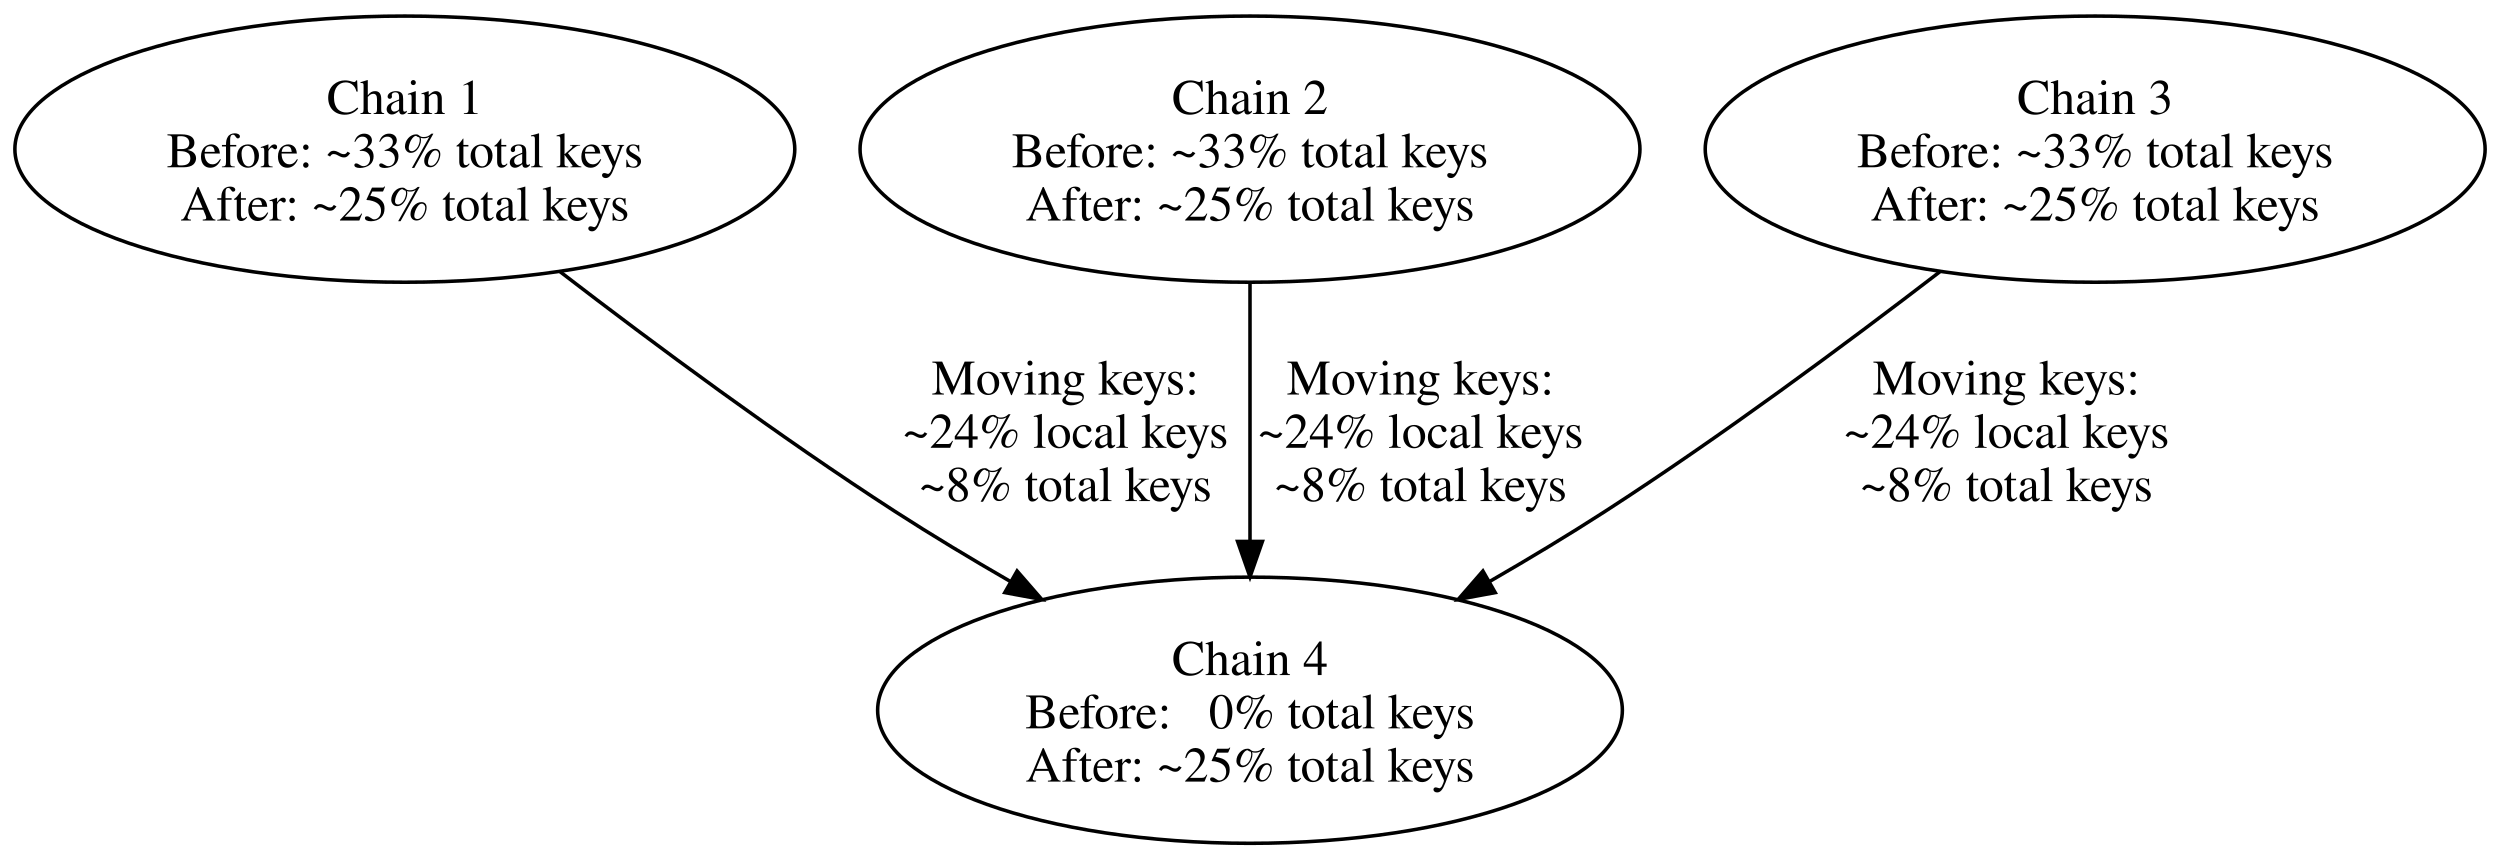
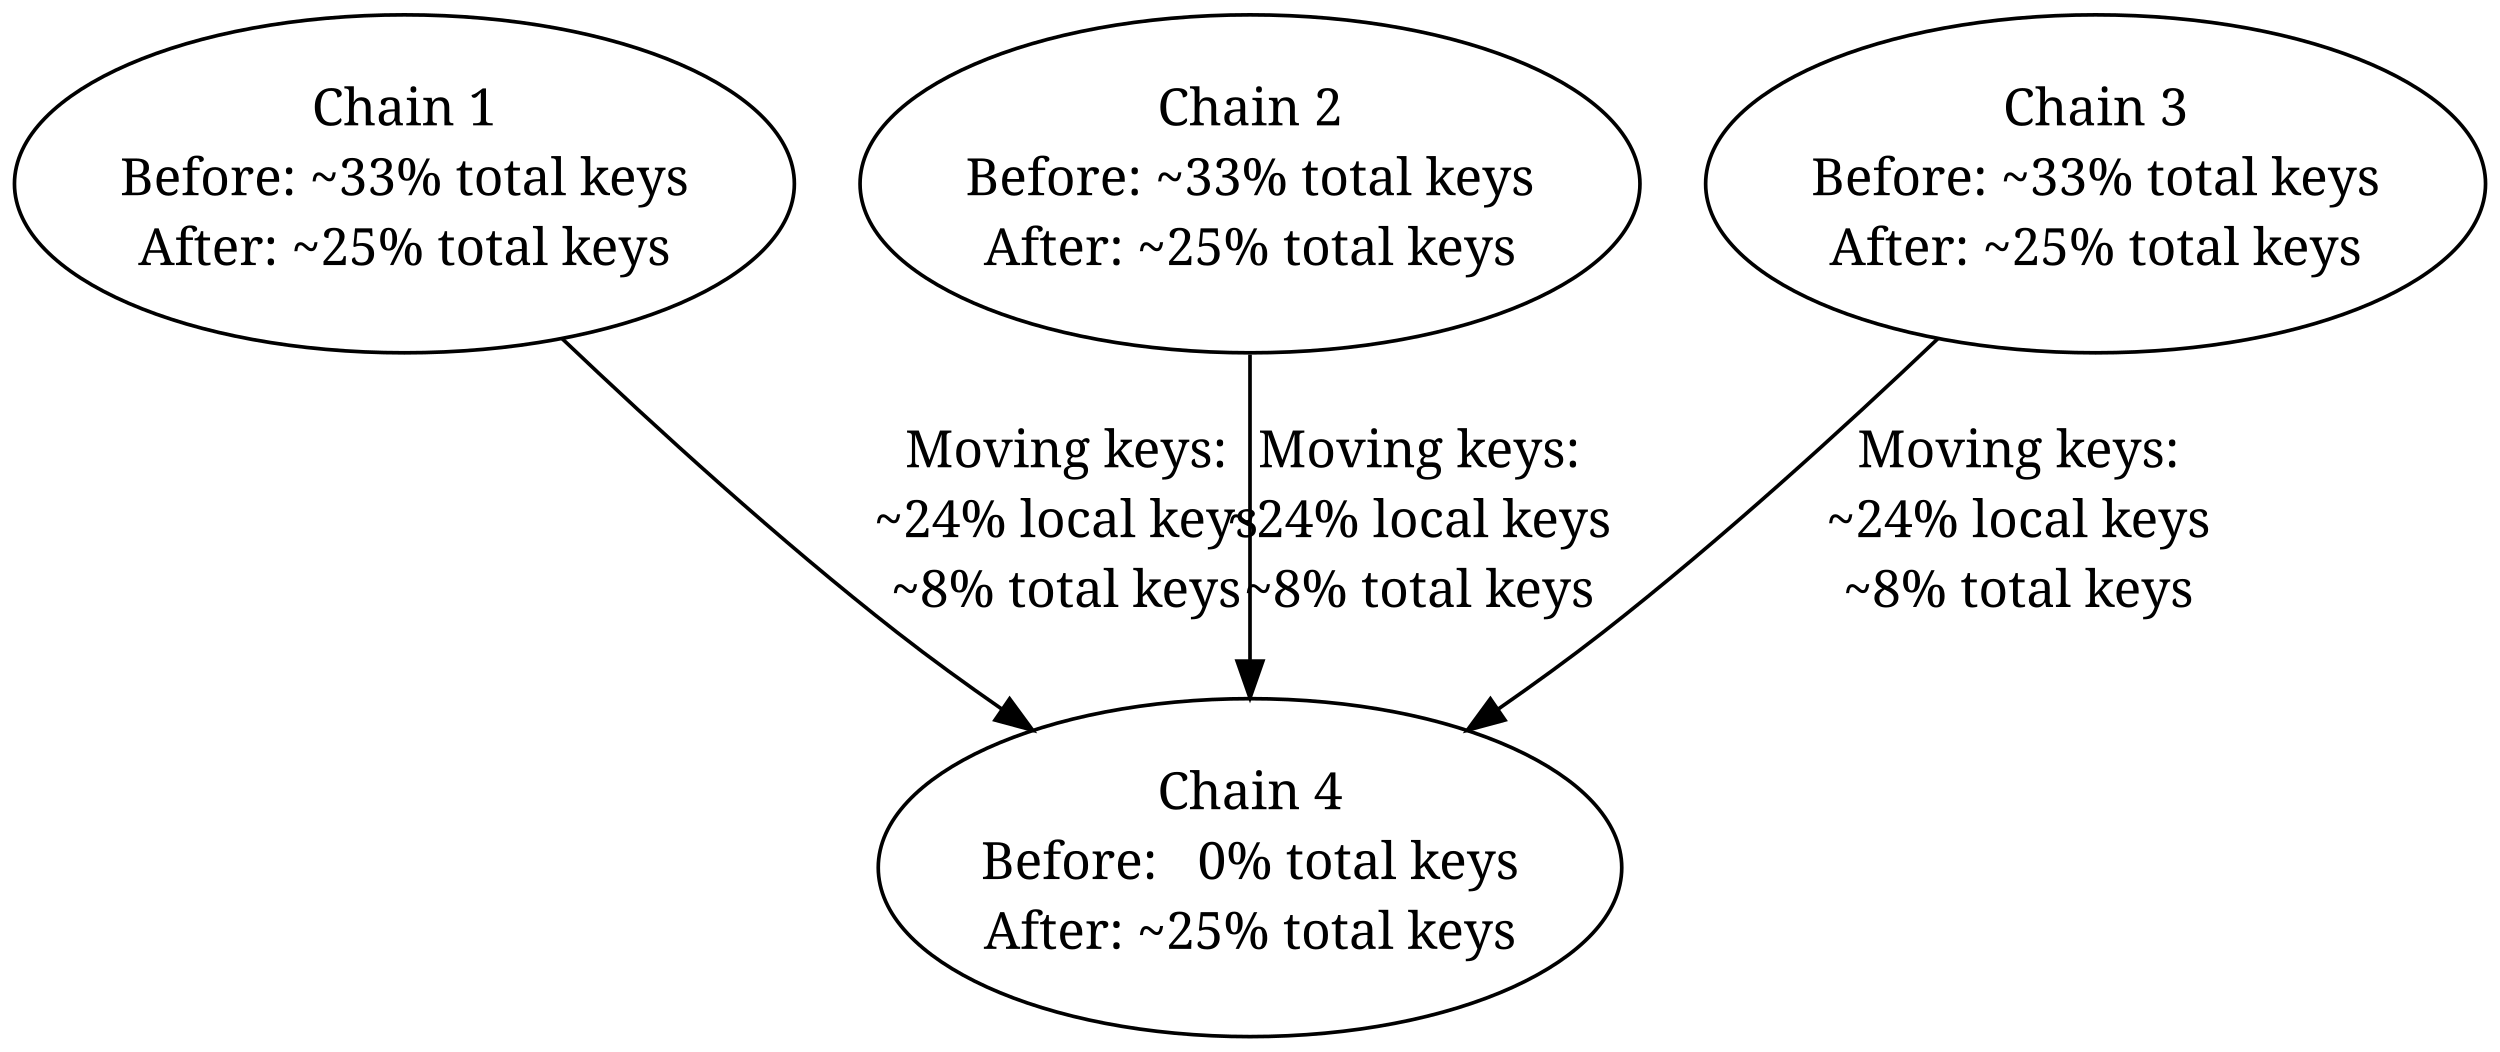
- <svg xmlns="http://www.w3.org/2000/svg" width="704pt" height="242pt" viewBox="0.00 0.00 704.00 242.00">
-   <g id="graph1" class="graph" transform="scale(1 1) rotate(0) translate(4 238)">
-     <polygon fill="white" stroke="white" points="-4,5 -4,-238 701,-238 701,5 -4,5" />
+ <svg xmlns="http://www.w3.org/2000/svg" width="680pt" height="286pt" viewBox="0.00 0.00 680.00 286.00">
+   <g id="graph1" class="graph" transform="scale(1 1) rotate(0) translate(4 282)">
+     <polygon fill="white" stroke="white" points="-4,5 -4,-282 677,-282 677,5 -4,5" />
    <g id="node1" class="node">
-       <ellipse fill="none" stroke="black" cx="110" cy="-196" rx="109.81" ry="37.477" />
-       <text text-anchor="middle" x="110" y="-205.9" font-family="Times,serif" font-size="14.00">Chain 1</text>
-       <text text-anchor="middle" x="110" y="-190.9" font-family="Times,serif" font-size="14.00">Before: ~33% total keys</text>
-       <text text-anchor="middle" x="110" y="-175.9" font-family="Times,serif" font-size="14.00">After: ~25% total keys</text>
+       <ellipse fill="none" stroke="black" cx="106" cy="-232" rx="106.066" ry="45.962" />
+       <text text-anchor="middle" x="106" y="-247.9" font-family="Times Roman,serif" font-size="14.00">Chain 1</text>
+       <text text-anchor="middle" x="106" y="-228.9" font-family="Times Roman,serif" font-size="14.00">Before: ~33% total keys</text>
+       <text text-anchor="middle" x="106" y="-209.9" font-family="Times Roman,serif" font-size="14.00">After: ~25% total keys</text>
    </g>
    <g id="node4" class="node">
-       <ellipse fill="none" stroke="black" cx="348" cy="-38" rx="104.86" ry="37.477" />
-       <text text-anchor="middle" x="348" y="-47.9" font-family="Times,serif" font-size="14.00">Chain 4</text>
-       <text text-anchor="middle" x="348" y="-32.9" font-family="Times,serif" font-size="14.00">Before:   0% total keys</text>
-       <text text-anchor="middle" x="348" y="-17.9" font-family="Times,serif" font-size="14.00">After: ~25% total keys</text>
+       <ellipse fill="none" stroke="black" cx="336" cy="-46" rx="101.116" ry="45.962" />
+       <text text-anchor="middle" x="336" y="-61.9" font-family="Times Roman,serif" font-size="14.00">Chain 4</text>
+       <text text-anchor="middle" x="336" y="-42.9" font-family="Times Roman,serif" font-size="14.00">Before:   0% total keys</text>
+       <text text-anchor="middle" x="336" y="-23.9" font-family="Times Roman,serif" font-size="14.00">After: ~25% total keys</text>
    </g>
    <g id="edge2" class="edge">
-       <path fill="none" stroke="black" d="M153.739,-161.467C180.388,-140.989 215.466,-115.014 248,-94 258.353,-87.313 269.551,-80.583 280.578,-74.223" />
-       <polygon fill="black" stroke="black" points="282.414,-77.205 289.365,-69.21 278.945,-71.125 282.414,-77.205" />
-       <text text-anchor="middle" x="296" y="-126.9" font-family="Times,serif" font-size="14.00">Moving keys:</text>
-       <text text-anchor="middle" x="296" y="-111.9" font-family="Times,serif" font-size="14.00">~24% local keys</text>
-       <text text-anchor="middle" x="296" y="-96.9" font-family="Times,serif" font-size="14.00">~8% total keys</text>
+       <path fill="none" stroke="black" d="M148.901,-189.881C174.506,-165.533 208.144,-134.892 240,-110 248.973,-102.989 258.694,-95.936 268.39,-89.205" />
+       <polygon fill="black" stroke="black" points="270.615,-91.923 276.884,-83.382 266.657,-86.149 270.615,-91.923" />
+       <text text-anchor="middle" x="286" y="-154.9" font-family="Times Roman,serif" font-size="14.00">Moving keys:</text>
+       <text text-anchor="middle" x="286" y="-135.9" font-family="Times Roman,serif" font-size="14.00">~24% local keys</text>
+       <text text-anchor="middle" x="286" y="-116.9" font-family="Times Roman,serif" font-size="14.00">~8% total keys</text>
    </g>
    <g id="node2" class="node">
-       <ellipse fill="none" stroke="black" cx="348" cy="-196" rx="109.81" ry="37.477" />
-       <text text-anchor="middle" x="348" y="-205.9" font-family="Times,serif" font-size="14.00">Chain 2</text>
-       <text text-anchor="middle" x="348" y="-190.9" font-family="Times,serif" font-size="14.00">Before: ~33% total keys</text>
-       <text text-anchor="middle" x="348" y="-175.9" font-family="Times,serif" font-size="14.00">After: ~25% total keys</text>
+       <ellipse fill="none" stroke="black" cx="336" cy="-232" rx="106.066" ry="45.962" />
+       <text text-anchor="middle" x="336" y="-247.9" font-family="Times Roman,serif" font-size="14.00">Chain 2</text>
+       <text text-anchor="middle" x="336" y="-228.9" font-family="Times Roman,serif" font-size="14.00">Before: ~33% total keys</text>
+       <text text-anchor="middle" x="336" y="-209.9" font-family="Times Roman,serif" font-size="14.00">After: ~25% total keys</text>
    </g>
    <g id="edge4" class="edge">
-       <path fill="none" stroke="black" d="M348,-158.155C348,-136.365 348,-108.779 348,-85.536" />
-       <polygon fill="black" stroke="black" points="351.5,-85.536 348,-75.536 344.5,-85.536 351.5,-85.536" />
-       <text text-anchor="middle" x="396" y="-126.9" font-family="Times,serif" font-size="14.00">Moving keys:</text>
-       <text text-anchor="middle" x="396" y="-111.9" font-family="Times,serif" font-size="14.00">~24% local keys</text>
-       <text text-anchor="middle" x="396" y="-96.9" font-family="Times,serif" font-size="14.00">~8% total keys</text>
+       <path fill="none" stroke="black" d="M336,-185.544C336,-160.371 336,-129.069 336,-102.493" />
+       <polygon fill="black" stroke="black" points="339.5,-102.186 336,-92.186 332.5,-102.186 339.5,-102.186" />
+       <text text-anchor="middle" x="382" y="-154.9" font-family="Times Roman,serif" font-size="14.00">Moving keys:</text>
+       <text text-anchor="middle" x="382" y="-135.9" font-family="Times Roman,serif" font-size="14.00">~24% local keys</text>
+       <text text-anchor="middle" x="382" y="-116.9" font-family="Times Roman,serif" font-size="14.00">~8% total keys</text>
    </g>
    <g id="node3" class="node">
-       <ellipse fill="none" stroke="black" cx="586" cy="-196" rx="109.81" ry="37.477" />
-       <text text-anchor="middle" x="586" y="-205.9" font-family="Times,serif" font-size="14.00">Chain 3</text>
-       <text text-anchor="middle" x="586" y="-190.9" font-family="Times,serif" font-size="14.00">Before: ~33% total keys</text>
-       <text text-anchor="middle" x="586" y="-175.9" font-family="Times,serif" font-size="14.00">After: ~25% total keys</text>
+       <ellipse fill="none" stroke="black" cx="566" cy="-232" rx="106.066" ry="45.962" />
+       <text text-anchor="middle" x="566" y="-247.9" font-family="Times Roman,serif" font-size="14.00">Chain 3</text>
+       <text text-anchor="middle" x="566" y="-228.9" font-family="Times Roman,serif" font-size="14.00">Before: ~33% total keys</text>
+       <text text-anchor="middle" x="566" y="-209.9" font-family="Times Roman,serif" font-size="14.00">After: ~25% total keys</text>
    </g>
    <g id="edge6" class="edge">
-       <path fill="none" stroke="black" d="M542.261,-161.467C515.612,-140.989 480.534,-115.014 448,-94 437.647,-87.313 426.449,-80.583 415.422,-74.223" />
-       <polygon fill="black" stroke="black" points="417.055,-71.125 406.635,-69.21 413.586,-77.205 417.055,-71.125" />
-       <text text-anchor="middle" x="561" y="-126.9" font-family="Times,serif" font-size="14.00">Moving keys:</text>
-       <text text-anchor="middle" x="561" y="-111.9" font-family="Times,serif" font-size="14.00">~24% local keys</text>
-       <text text-anchor="middle" x="561" y="-96.9" font-family="Times,serif" font-size="14.00">~8% total keys</text>
+       <path fill="none" stroke="black" d="M523.099,-189.881C497.494,-165.533 463.856,-134.892 432,-110 423.027,-102.989 413.306,-95.936 403.61,-89.205" />
+       <polygon fill="black" stroke="black" points="405.343,-86.149 395.116,-83.382 401.385,-91.923 405.343,-86.149" />
+       <text text-anchor="middle" x="545" y="-154.9" font-family="Times Roman,serif" font-size="14.00">Moving keys:</text>
+       <text text-anchor="middle" x="545" y="-135.9" font-family="Times Roman,serif" font-size="14.00">~24% local keys</text>
+       <text text-anchor="middle" x="545" y="-116.9" font-family="Times Roman,serif" font-size="14.00">~8% total keys</text>
    </g>
  </g>
</svg>
